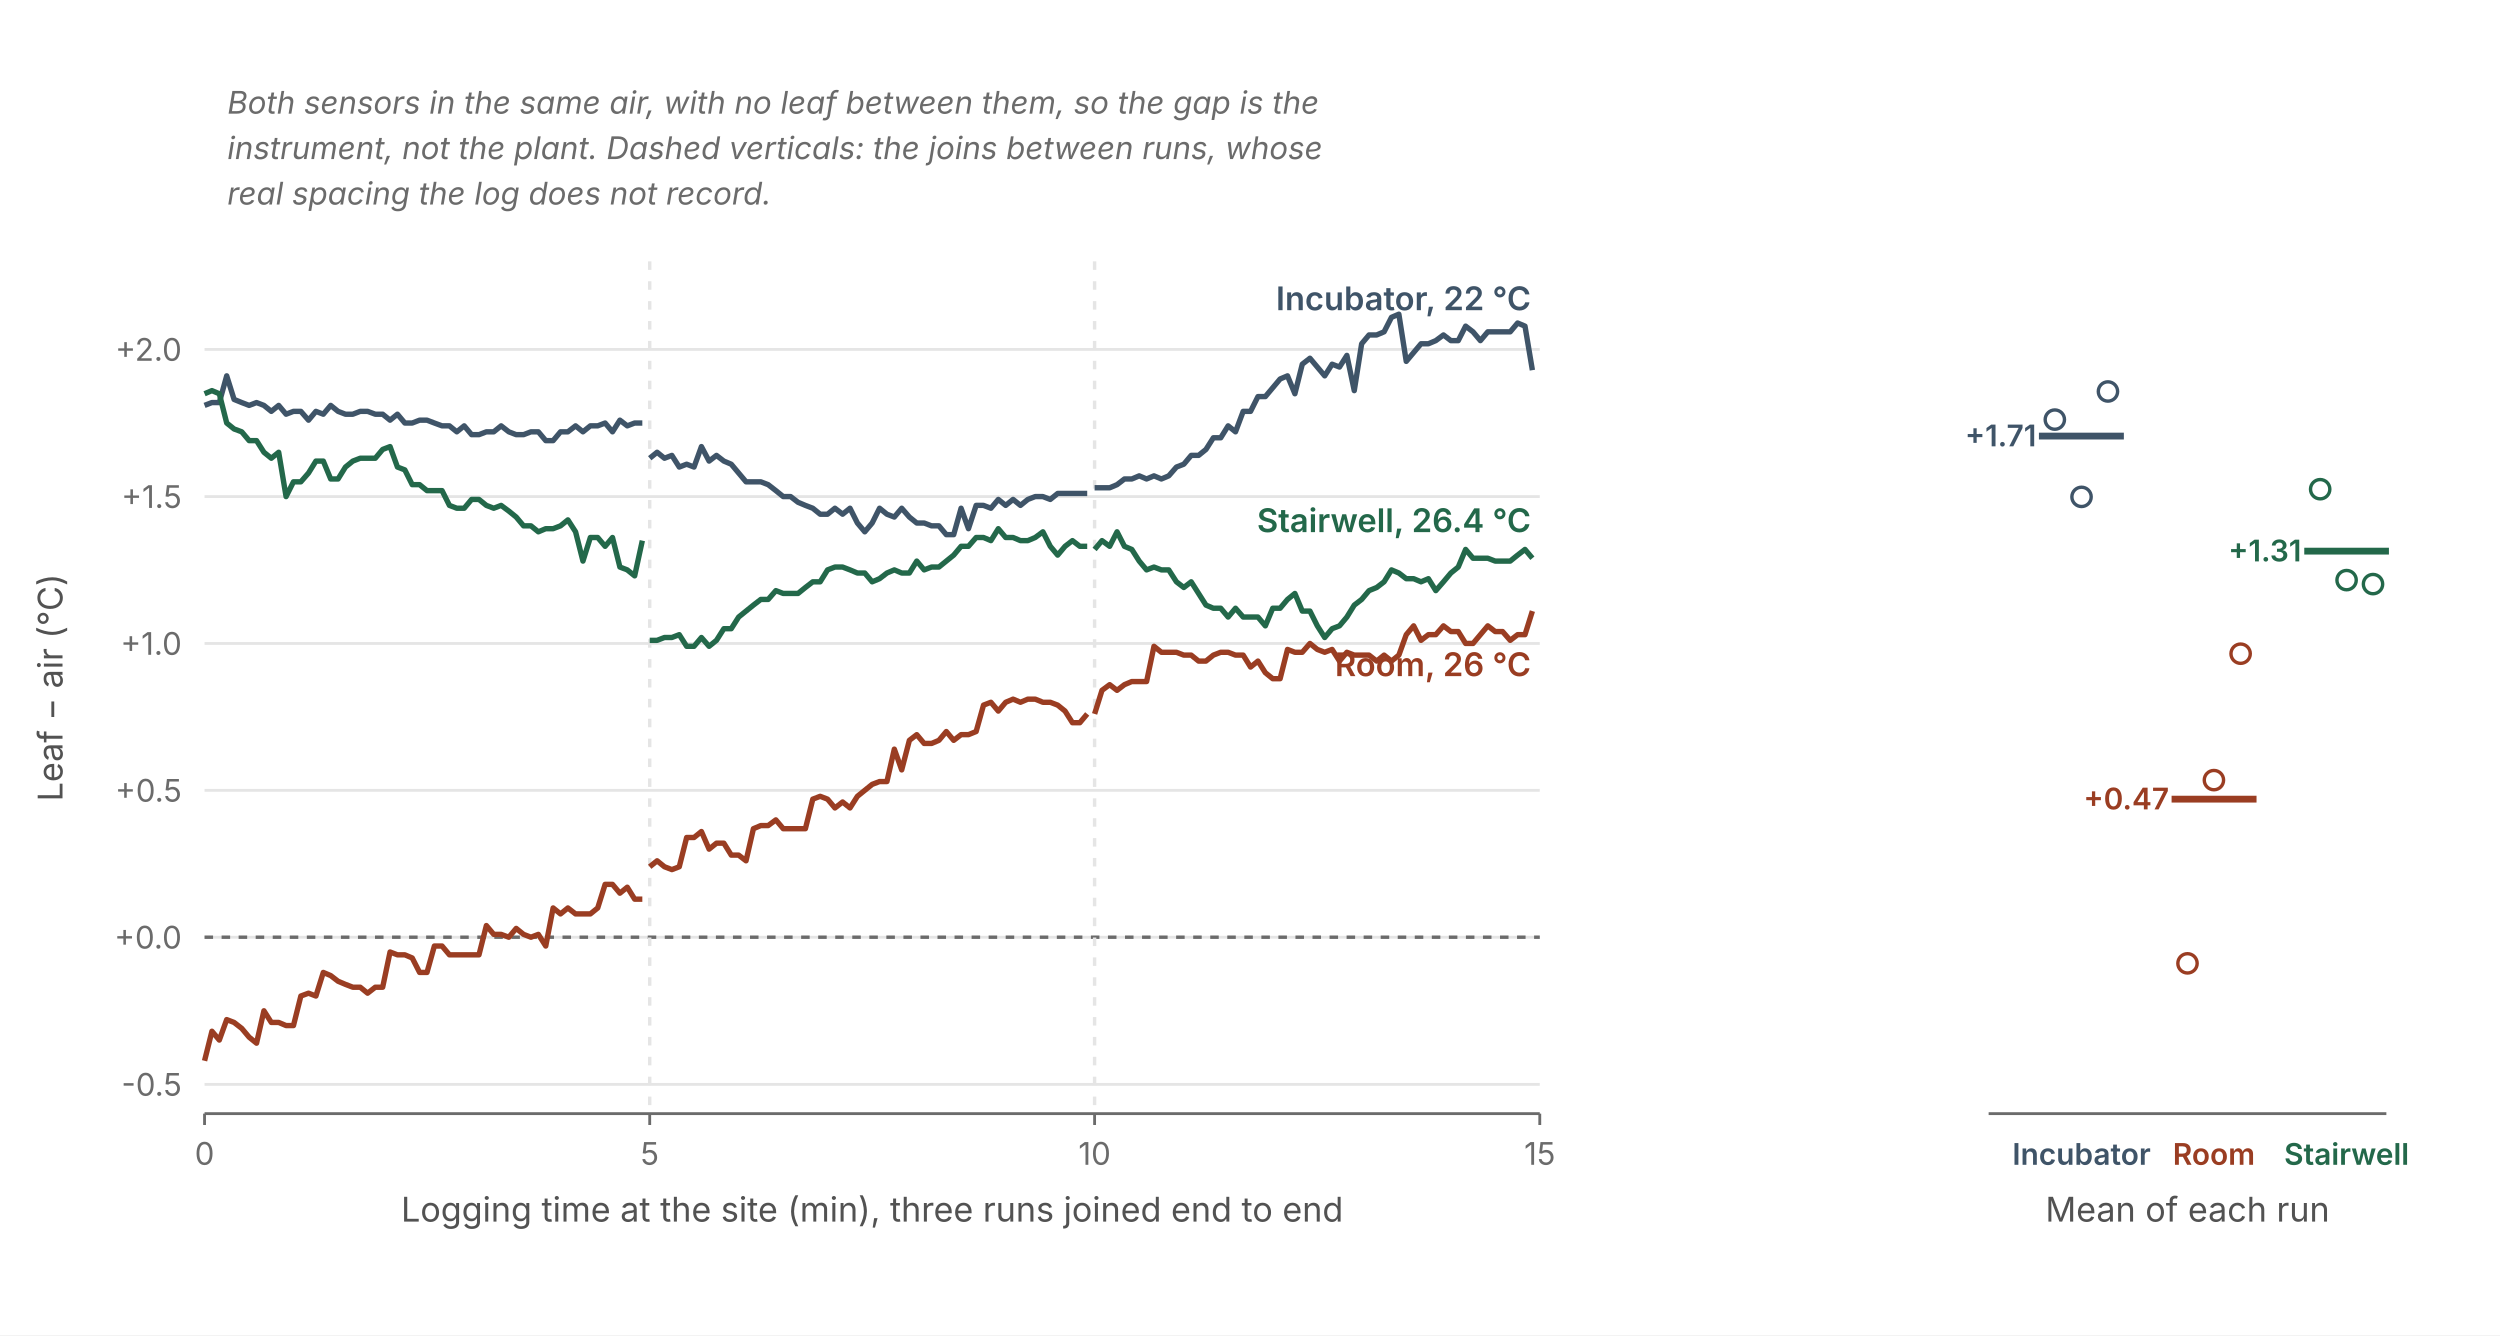
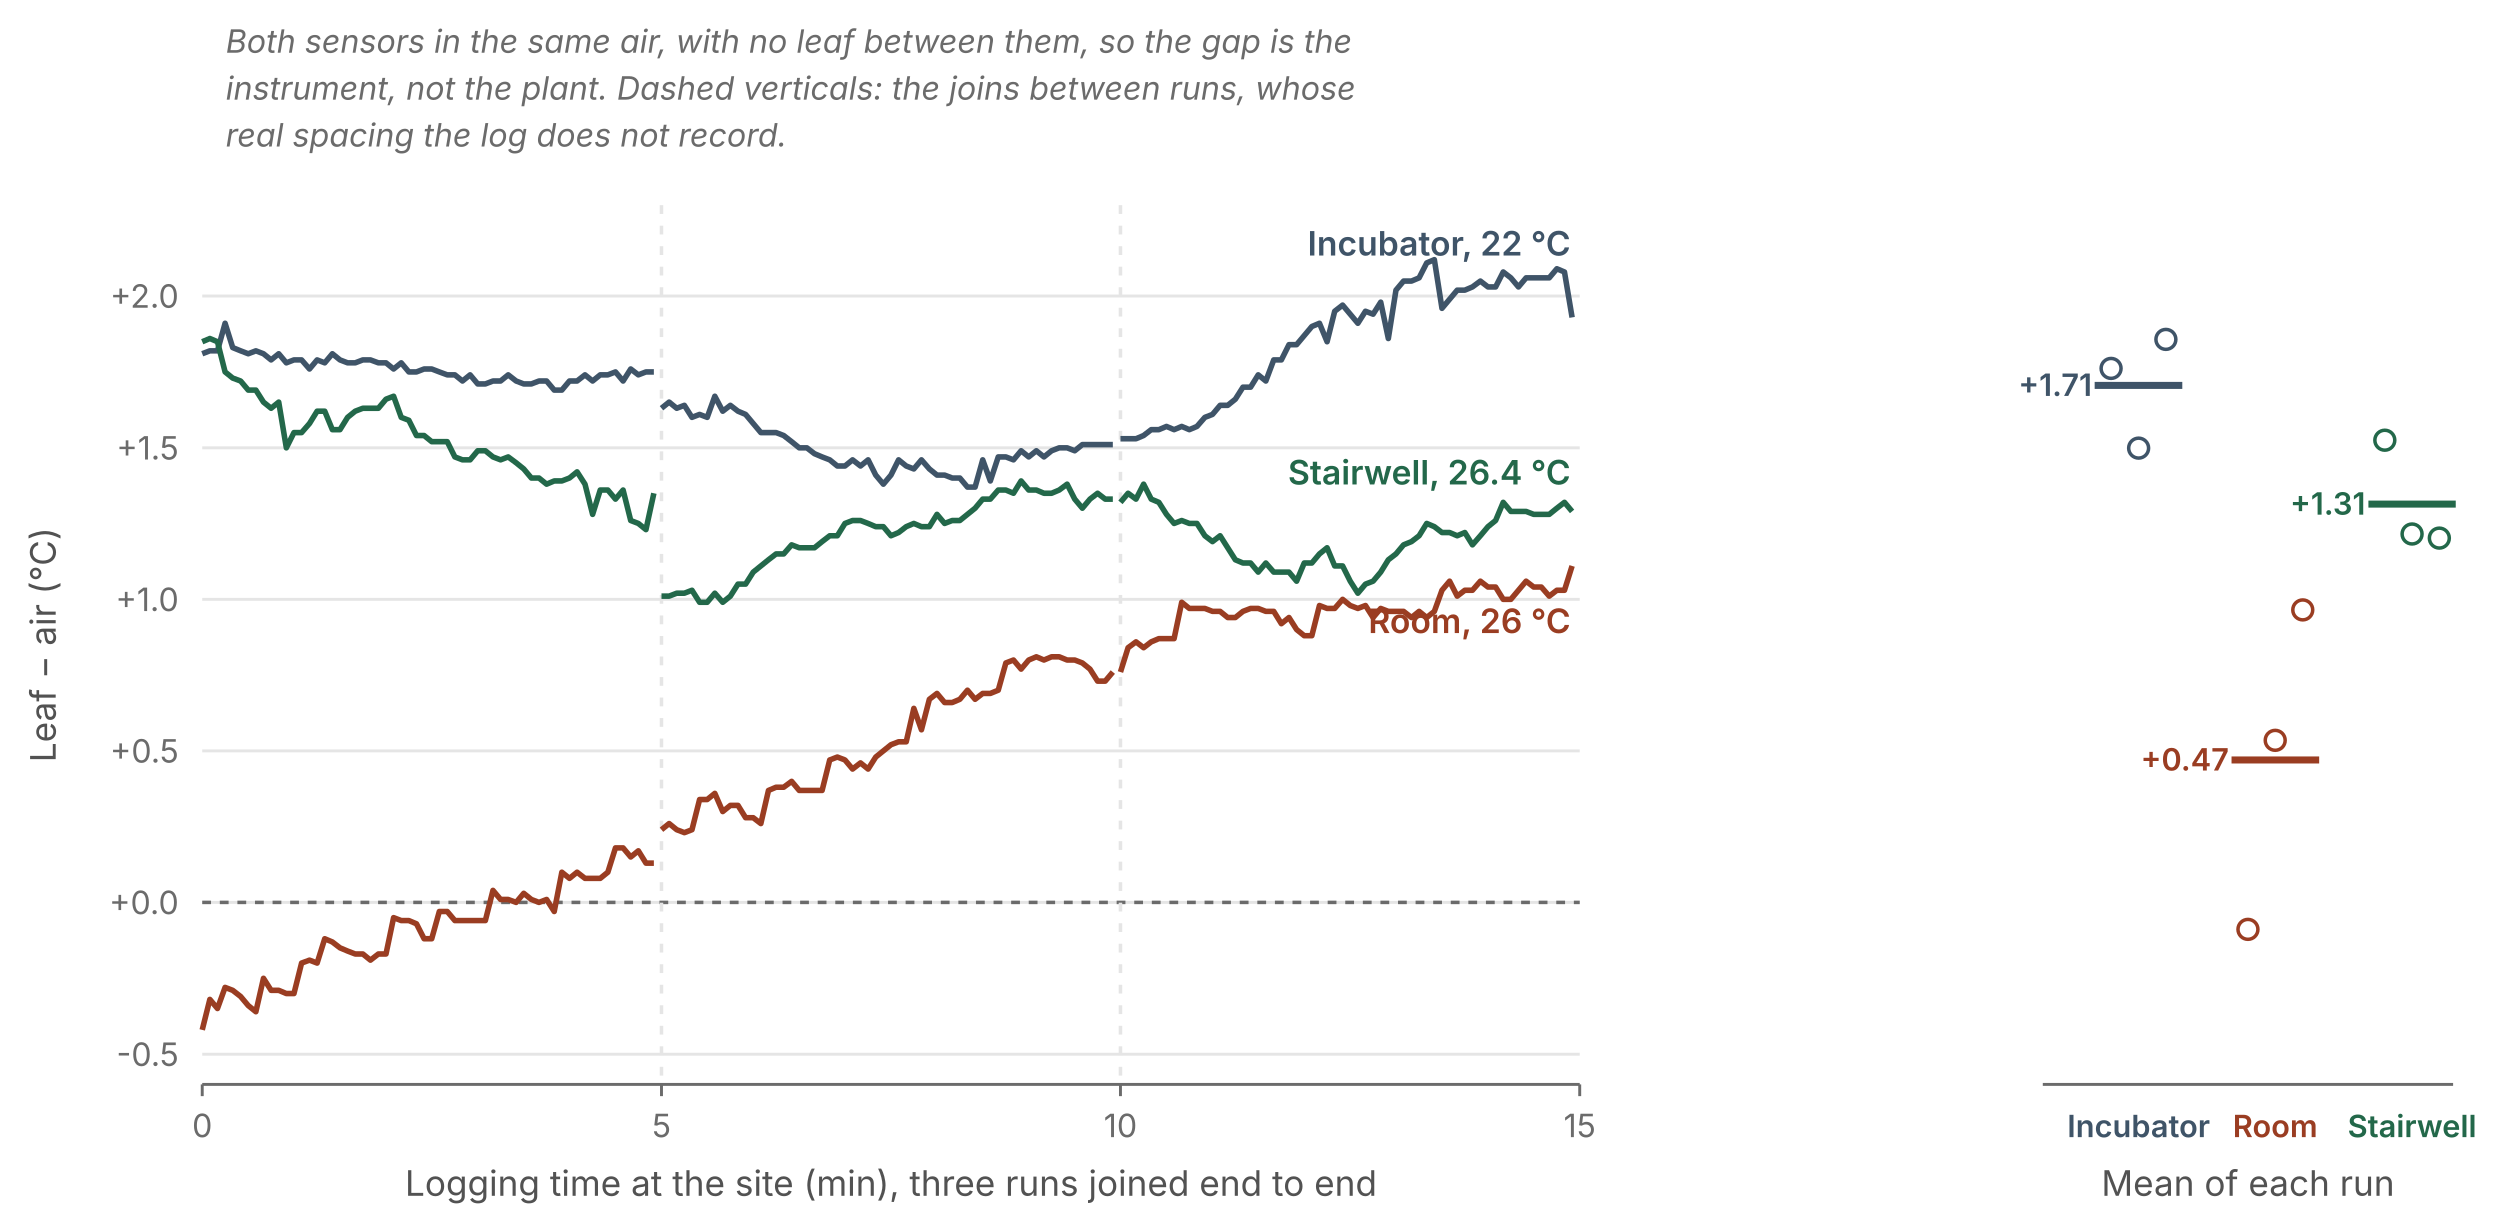
- <svg xmlns="http://www.w3.org/2000/svg" viewBox="0 0 880 470" width="880" height="470" role="img" font-family="Inter, -apple-system, 'Segoe UI', Helvetica, Arial, sans-serif">
+ <svg xmlns="http://www.w3.org/2000/svg" viewBox="3 22 853 420" width="853" height="420" role="img" font-family="Inter, -apple-system, 'Segoe UI', Helvetica, Arial, sans-serif">
  <rect width="880" height="470" fill="#ffffff" />
  <line x1="72" y1="381.7" x2="542" y2="381.7" stroke="#e5e5e5" />
  <text x="64.0" y="385.7" font-size="11" fill="#6b6b6b" text-anchor="end" font-weight="400">-0.5</text>
  <line x1="72" y1="329.9" x2="542" y2="329.9" stroke="#e5e5e5" />
  <text x="64.0" y="333.9" font-size="11" fill="#6b6b6b" text-anchor="end" font-weight="400">+0.0</text>
  <line x1="72" y1="278.2" x2="542" y2="278.2" stroke="#e5e5e5" />
  <text x="64.0" y="282.2" font-size="11" fill="#6b6b6b" text-anchor="end" font-weight="400">+0.5</text>
  <line x1="72" y1="226.5" x2="542" y2="226.5" stroke="#e5e5e5" />
  <text x="64.0" y="230.5" font-size="11" fill="#6b6b6b" text-anchor="end" font-weight="400">+1.0</text>
  <line x1="72" y1="174.8" x2="542" y2="174.8" stroke="#e5e5e5" />
  <text x="64.0" y="178.8" font-size="11" fill="#6b6b6b" text-anchor="end" font-weight="400">+1.5</text>
  <line x1="72" y1="123.0" x2="542" y2="123.0" stroke="#e5e5e5" />
  <text x="64.0" y="127.0" font-size="11" fill="#6b6b6b" text-anchor="end" font-weight="400">+2.0</text>
  <line x1="72" y1="392" x2="542" y2="392" stroke="#6b6b6b" />
  <line x1="72.0" y1="392" x2="72.0" y2="396" stroke="#6b6b6b" />
  <text x="72.0" y="410.0" font-size="11" fill="#6b6b6b" text-anchor="middle" font-weight="400">0</text>
  <line x1="228.7" y1="392" x2="228.7" y2="396" stroke="#6b6b6b" />
  <text x="228.7" y="410.0" font-size="11" fill="#6b6b6b" text-anchor="middle" font-weight="400">5</text>
  <line x1="385.3" y1="392" x2="385.3" y2="396" stroke="#6b6b6b" />
  <text x="385.3" y="410.0" font-size="11" fill="#6b6b6b" text-anchor="middle" font-weight="400">10</text>
  <line x1="542.0" y1="392" x2="542.0" y2="396" stroke="#6b6b6b" />
  <text x="542.0" y="410.0" font-size="11" fill="#6b6b6b" text-anchor="middle" font-weight="400">15</text>
  <text x="307.0" y="430.0" font-size="12" fill="#525252" text-anchor="middle" font-weight="400">Logging time at the site (min), three runs joined end to end</text>
  <text x="22.0" y="242.0" font-size="12" fill="#525252" text-anchor="middle" font-weight="400" transform="rotate(-90 22.0 242.0)">Leaf − air (°C)</text>
  <line x1="72" y1="329.9" x2="542" y2="329.9" stroke="#6b6b6b" stroke-width="1.2" stroke-dasharray="3 3" />
  <line x1="228.7" y1="92" x2="228.7" y2="392" stroke="#e5e5e5" stroke-width="1.2" stroke-dasharray="3 4" />
  <line x1="385.3" y1="92" x2="385.3" y2="392" stroke="#e5e5e5" stroke-width="1.2" stroke-dasharray="3 4" />
  <line x1="700" y1="392" x2="840" y2="392" stroke="#6b6b6b" />
  <text x="770.0" y="430.0" font-size="12" fill="#525252" text-anchor="middle" font-weight="400">Mean of each run</text>
  <text x="650.0" y="242.0" font-size="12" fill="#525252" text-anchor="middle" font-weight="400" transform="rotate(-90 650.0 242.0)" />
  <polyline points="72.0,142.7 74.6,141.7 77.2,141.7 79.8,132.3 82.4,140.6 85.1,141.7 87.7,142.7 90.3,141.7 92.9,142.7 95.5,144.8 98.1,142.7 100.7,145.8 103.3,144.8 105.9,144.8 108.6,147.9 111.2,144.8 113.8,145.8 116.4,142.7 119.0,144.8 121.6,145.8 124.2,145.8 126.8,144.8 129.4,144.8 132.1,145.8 134.7,145.8 137.3,147.9 139.9,145.8 142.5,148.9 145.1,148.9 147.7,147.9 150.3,147.9 152.9,148.9 155.6,149.9 158.2,149.9 160.8,152.0 163.4,149.9 166.0,153.0 168.6,153.0 171.2,152.0 173.8,152.0 176.4,149.9 179.1,152.0 181.7,153.0 184.3,153.0 186.9,152.0 189.5,152.0 192.1,155.1 194.7,155.1 197.3,152.0 199.9,152.0 202.6,149.9 205.2,152.0 207.8,149.9 210.4,149.9 213.0,148.9 215.6,152.0 218.2,147.9 220.8,149.9 223.4,148.9 226.1,148.9" fill="none" stroke="#3f5468" stroke-width="1.9" stroke-linejoin="round" />
  <circle cx="723.3" cy="147.7" r="3.4" fill="#fff" stroke="#3f5468" stroke-width="1.2" />
  <polyline points="228.7,161.3 231.3,159.2 233.9,161.3 236.5,160.3 239.1,164.4 241.7,163.4 244.3,164.4 246.9,157.2 249.6,162.3 252.2,160.3 254.8,162.3 257.4,163.4 260.0,166.5 262.6,169.6 265.2,169.6 267.8,169.6 270.4,170.6 273.1,172.7 275.7,174.8 278.3,174.8 280.9,176.8 283.5,177.9 286.1,178.9 288.7,181.0 291.3,181.0 293.9,178.9 296.6,181.0 299.2,178.9 301.8,184.1 304.4,187.2 307.0,184.1 309.6,178.9 312.2,181.0 314.8,182.0 317.4,178.9 320.1,182.0 322.7,184.1 325.3,184.1 327.9,185.1 330.5,185.1 333.1,188.2 335.7,188.2 338.3,178.9 340.9,186.1 343.6,177.9 346.2,177.9 348.8,178.9 351.4,175.8 354.0,177.9 356.6,175.8 359.2,177.9 361.8,175.8 364.4,174.8 367.1,174.8 369.7,175.8 372.3,173.7 374.9,173.7 377.5,173.7 380.1,173.7 382.7,173.7" fill="none" stroke="#3f5468" stroke-width="1.9" stroke-linejoin="round" />
  <circle cx="732.7" cy="174.9" r="3.4" fill="#fff" stroke="#3f5468" stroke-width="1.2" />
  <polyline points="385.3,171.7 387.9,171.7 390.6,171.7 393.2,170.6 395.8,168.6 398.4,168.6 401.0,167.5 403.6,168.6 406.2,167.5 408.8,168.6 411.4,167.5 414.1,164.4 416.7,163.4 419.3,160.3 421.9,160.3 424.5,158.2 427.1,154.1 429.7,154.1 432.3,149.9 434.9,152.0 437.6,144.8 440.2,144.8 442.8,139.6 445.4,139.6 448.0,136.5 450.6,133.4 453.2,132.3 455.8,138.6 458.4,128.2 461.1,126.1 463.7,129.2 466.3,132.3 468.9,128.2 471.5,129.2 474.1,125.1 476.7,137.5 479.3,121.0 481.9,117.9 484.6,117.9 487.2,116.8 489.8,111.7 492.4,110.6 495.0,127.2 497.6,124.1 500.2,121.0 502.8,121.0 505.4,119.9 508.1,117.9 510.7,119.9 513.3,119.9 515.9,114.8 518.5,116.8 521.1,119.9 523.7,116.8 526.3,116.8 528.9,116.8 531.6,116.8 534.2,113.7 536.8,114.8 539.4,130.3" fill="none" stroke="#3f5468" stroke-width="1.9" stroke-linejoin="round" />
  <circle cx="742.0" cy="137.8" r="3.4" fill="#fff" stroke="#3f5468" stroke-width="1.2" />
  <line x1="717.7" y1="153.5" x2="747.6" y2="153.5" stroke="#3f5468" stroke-width="2.4" />
  <text x="716.8" y="157.1" font-size="10.5" fill="#3f5468" text-anchor="end" font-weight="600">+1.71</text>
  <text x="732.7" y="410.0" font-size="10.5" fill="#3f5468" text-anchor="middle" font-weight="600">Incubator</text>
  <text x="538.9" y="109.2" font-size="11.5" fill="#3f5468" text-anchor="end" font-weight="600">Incubator, 22 °C</text>
  <polyline points="72.0,373.4 74.6,363.0 77.2,366.1 79.8,358.9 82.4,359.9 85.1,362.0 87.7,365.1 90.3,367.2 92.9,355.8 95.5,359.9 98.1,359.9 100.7,361.0 103.3,361.0 105.9,350.6 108.6,349.6 111.2,350.6 113.8,342.3 116.4,343.4 119.0,345.4 121.6,346.5 124.2,347.5 126.8,347.5 129.4,349.6 132.1,347.5 134.7,347.5 137.3,335.1 139.9,336.1 142.5,336.1 145.1,337.2 147.7,342.3 150.3,342.3 152.9,333.0 155.6,333.0 158.2,336.1 160.8,336.1 163.4,336.1 166.0,336.1 168.6,336.1 171.2,325.8 173.8,328.9 176.4,328.9 179.1,329.9 181.7,326.8 184.3,328.9 186.9,329.9 189.5,328.9 192.1,333.0 194.7,319.6 197.3,321.7 199.9,319.6 202.6,321.7 205.2,321.7 207.8,321.7 210.4,319.6 213.0,311.3 215.6,311.3 218.2,314.4 220.8,312.3 223.4,316.5 226.1,316.5" fill="none" stroke="#9a3d22" stroke-width="1.9" stroke-linejoin="round" />
  <circle cx="770.0" cy="339.1" r="3.4" fill="#fff" stroke="#9a3d22" stroke-width="1.2" />
  <polyline points="228.7,305.1 231.3,303.0 233.9,305.1 236.5,306.1 239.1,305.1 241.7,294.8 244.3,294.8 246.9,292.7 249.6,298.9 252.2,296.8 254.8,296.8 257.4,301.0 260.0,301.0 262.6,303.0 265.2,291.7 267.8,290.6 270.4,290.6 273.1,288.6 275.7,291.7 278.3,291.7 280.9,291.7 283.5,291.7 286.1,281.3 288.7,280.3 291.3,281.3 293.9,284.4 296.6,282.3 299.2,284.4 301.8,280.3 304.4,278.2 307.0,276.1 309.6,275.1 312.2,275.1 314.8,263.7 317.4,271.0 320.1,260.6 322.7,258.6 325.3,261.7 327.9,261.7 330.5,260.6 333.1,257.5 335.7,260.6 338.3,258.6 340.9,258.6 343.6,257.5 346.2,248.2 348.8,247.2 351.4,250.3 354.0,247.2 356.6,246.1 359.2,247.2 361.8,246.1 364.4,246.1 367.1,247.2 369.7,247.2 372.3,248.2 374.9,250.3 377.5,254.4 380.1,254.4 382.7,251.3" fill="none" stroke="#9a3d22" stroke-width="1.9" stroke-linejoin="round" />
  <circle cx="779.3" cy="274.6" r="3.4" fill="#fff" stroke="#9a3d22" stroke-width="1.2" />
  <polyline points="385.3,251.3 387.9,243.0 390.6,241.0 393.2,243.0 395.8,241.0 398.4,239.9 401.0,239.9 403.6,239.9 406.2,227.5 408.8,229.6 411.4,229.6 414.1,229.6 416.7,230.6 419.3,230.6 421.9,232.7 424.5,232.7 427.1,230.6 429.7,229.6 432.3,229.6 434.9,230.6 437.6,230.6 440.2,234.8 442.8,232.7 445.4,236.8 448.0,238.9 450.6,238.9 453.2,228.6 455.8,229.6 458.4,229.6 461.1,226.5 463.7,228.6 466.3,229.6 468.9,228.6 471.5,232.7 474.1,229.6 476.7,230.6 479.3,230.6 481.9,230.6 484.6,232.7 487.2,230.6 489.8,232.7 492.4,230.6 495.0,223.4 497.6,220.3 500.2,225.4 502.8,223.4 505.4,223.4 508.1,220.3 510.7,222.3 513.3,222.3 515.9,226.5 518.5,226.5 521.1,223.4 523.7,220.3 526.3,222.3 528.9,222.3 531.6,225.4 534.2,223.4 536.8,223.4 539.4,215.1" fill="none" stroke="#9a3d22" stroke-width="1.9" stroke-linejoin="round" />
  <circle cx="788.7" cy="230.1" r="3.4" fill="#fff" stroke="#9a3d22" stroke-width="1.2" />
  <line x1="764.4" y1="281.3" x2="794.3" y2="281.3" stroke="#9a3d22" stroke-width="2.4" />
  <text x="763.5" y="284.9" font-size="10.5" fill="#9a3d22" text-anchor="end" font-weight="600">+0.47</text>
  <text x="779.3" y="410.0" font-size="10.5" fill="#9a3d22" text-anchor="middle" font-weight="600">Room</text>
  <text x="538.9" y="238.0" font-size="11.5" fill="#9a3d22" text-anchor="end" font-weight="600">Room, 26 °C</text>
  <polyline points="72.0,138.6 74.6,137.5 77.2,138.6 79.8,148.9 82.4,151.0 85.1,152.0 87.7,155.1 90.3,155.1 92.9,159.2 95.5,161.3 98.1,159.2 100.7,174.8 103.3,169.6 105.9,169.6 108.6,166.5 111.2,162.3 113.8,162.3 116.4,168.6 119.0,168.6 121.6,164.4 124.2,162.3 126.8,161.3 129.4,161.3 132.1,161.3 134.7,158.2 137.3,157.2 139.9,164.4 142.5,165.4 145.1,170.6 147.7,170.6 150.3,172.7 152.9,172.7 155.6,172.7 158.2,177.9 160.8,178.9 163.4,178.9 166.0,175.8 168.6,175.8 171.2,177.9 173.8,178.9 176.4,177.9 179.1,179.9 181.7,182.0 184.3,185.1 186.9,185.1 189.5,187.2 192.1,186.1 194.7,186.1 197.3,185.1 199.9,183.0 202.6,187.2 205.2,197.5 207.8,189.2 210.4,189.2 213.0,192.3 215.6,189.2 218.2,199.6 220.8,200.6 223.4,202.7 226.1,190.3" fill="none" stroke="#23684a" stroke-width="1.9" stroke-linejoin="round" />
  <circle cx="816.7" cy="172.2" r="3.4" fill="#fff" stroke="#23684a" stroke-width="1.2" />
  <polyline points="228.7,225.4 231.3,225.4 233.9,224.4 236.5,224.4 239.1,223.4 241.7,227.5 244.3,227.5 246.9,224.4 249.6,227.5 252.2,225.4 254.8,221.3 257.4,221.3 260.0,217.2 262.6,215.1 265.2,213.0 267.8,211.0 270.4,211.0 273.1,207.9 275.7,208.9 278.3,208.9 280.9,208.9 283.5,206.8 286.1,204.8 288.7,204.8 291.3,200.6 293.9,199.6 296.6,199.6 299.2,200.6 301.8,201.7 304.4,201.7 307.0,204.8 309.6,203.7 312.2,201.7 314.8,200.6 317.4,201.7 320.1,201.7 322.7,197.5 325.3,200.6 327.9,199.6 330.5,199.6 333.1,197.5 335.7,195.4 338.3,192.3 340.9,192.3 343.6,189.2 346.2,189.2 348.8,190.3 351.4,186.1 354.0,189.2 356.6,189.2 359.2,190.3 361.8,190.3 364.4,189.2 367.1,187.2 369.7,192.3 372.3,195.4 374.9,192.3 377.5,190.3 380.1,192.3 382.7,192.3" fill="none" stroke="#23684a" stroke-width="1.9" stroke-linejoin="round" />
  <circle cx="826.0" cy="204.2" r="3.4" fill="#fff" stroke="#23684a" stroke-width="1.2" />
  <polyline points="385.3,193.4 387.9,190.3 390.6,192.3 393.2,187.2 395.8,192.3 398.4,193.4 401.0,197.5 403.6,200.6 406.2,199.6 408.8,200.6 411.4,200.6 414.1,204.8 416.7,206.8 419.3,204.8 421.9,208.9 424.5,213.0 427.1,214.1 429.7,214.1 432.3,217.2 434.9,214.1 437.6,217.2 440.2,217.2 442.8,217.2 445.4,220.3 448.0,214.1 450.6,214.1 453.2,211.0 455.8,208.9 458.4,215.1 461.1,215.1 463.7,220.3 466.3,224.4 468.9,221.3 471.5,220.3 474.1,217.2 476.7,213.0 479.3,211.0 481.9,207.9 484.6,206.8 487.2,204.8 489.8,200.6 492.4,201.7 495.0,203.7 497.6,203.7 500.2,204.8 502.8,203.7 505.4,207.9 508.1,204.8 510.7,201.7 513.3,199.6 515.9,193.4 518.5,196.5 521.1,196.5 523.7,196.5 526.3,197.5 528.9,197.5 531.6,197.5 534.2,195.4 536.8,193.4 539.4,196.5" fill="none" stroke="#23684a" stroke-width="1.9" stroke-linejoin="round" />
  <circle cx="835.3" cy="205.6" r="3.4" fill="#fff" stroke="#23684a" stroke-width="1.2" />
  <line x1="811.1" y1="194.0" x2="840.9" y2="194.0" stroke="#23684a" stroke-width="2.4" />
  <text x="810.1" y="197.6" font-size="10.5" fill="#23684a" text-anchor="end" font-weight="600">+1.31</text>
  <text x="826.0" y="410.0" font-size="10.5" fill="#23684a" text-anchor="middle" font-weight="600">Stairwell</text>
  <text x="538.9" y="187.3" font-size="11.5" fill="#23684a" text-anchor="end" font-weight="600">Stairwell, 26.4 °C</text>
  <text x="80.0" y="40.0" font-size="11" fill="#6b6b6b" text-anchor="start" font-weight="400" font-style="italic">Both sensors in the same air, with no leaf between them, so the gap is the</text>
  <text x="80.0" y="56.0" font-size="11" fill="#6b6b6b" text-anchor="start" font-weight="400" font-style="italic">instrument, not the plant. Dashed verticals: the joins between runs, whose</text>
  <text x="80.0" y="72.0" font-size="11" fill="#6b6b6b" text-anchor="start" font-weight="400" font-style="italic">real spacing the log does not record.</text>
</svg>
